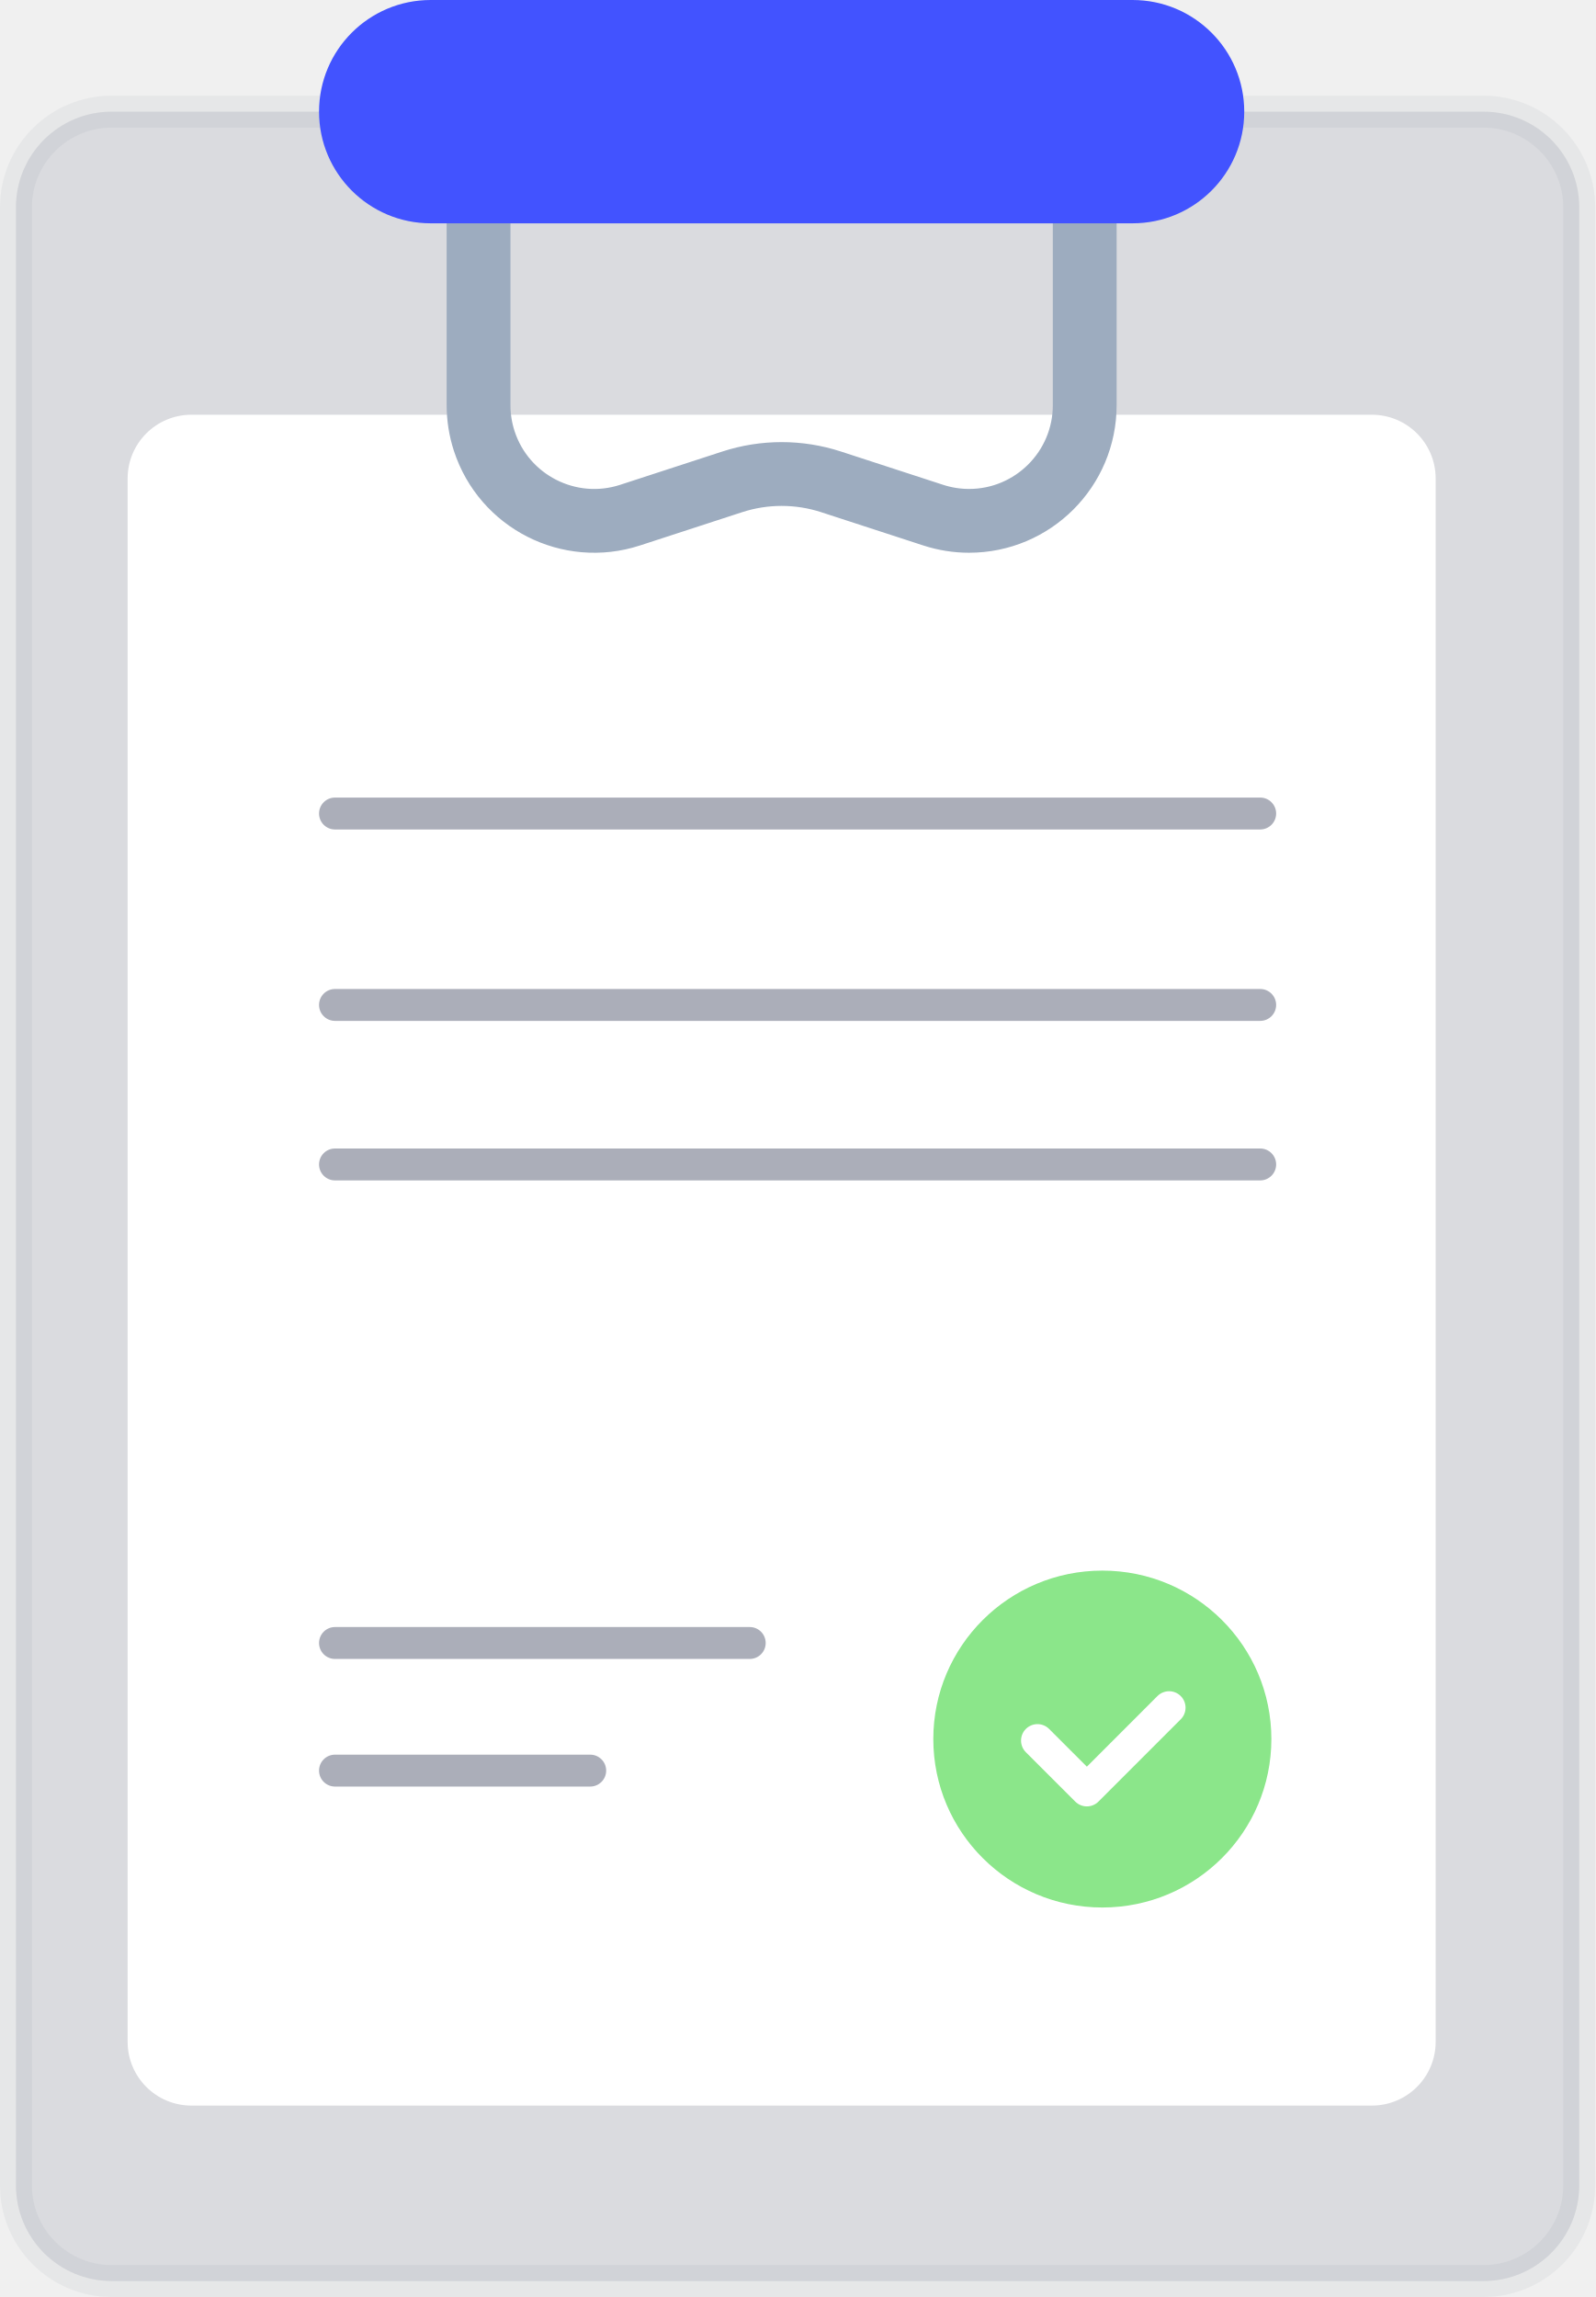
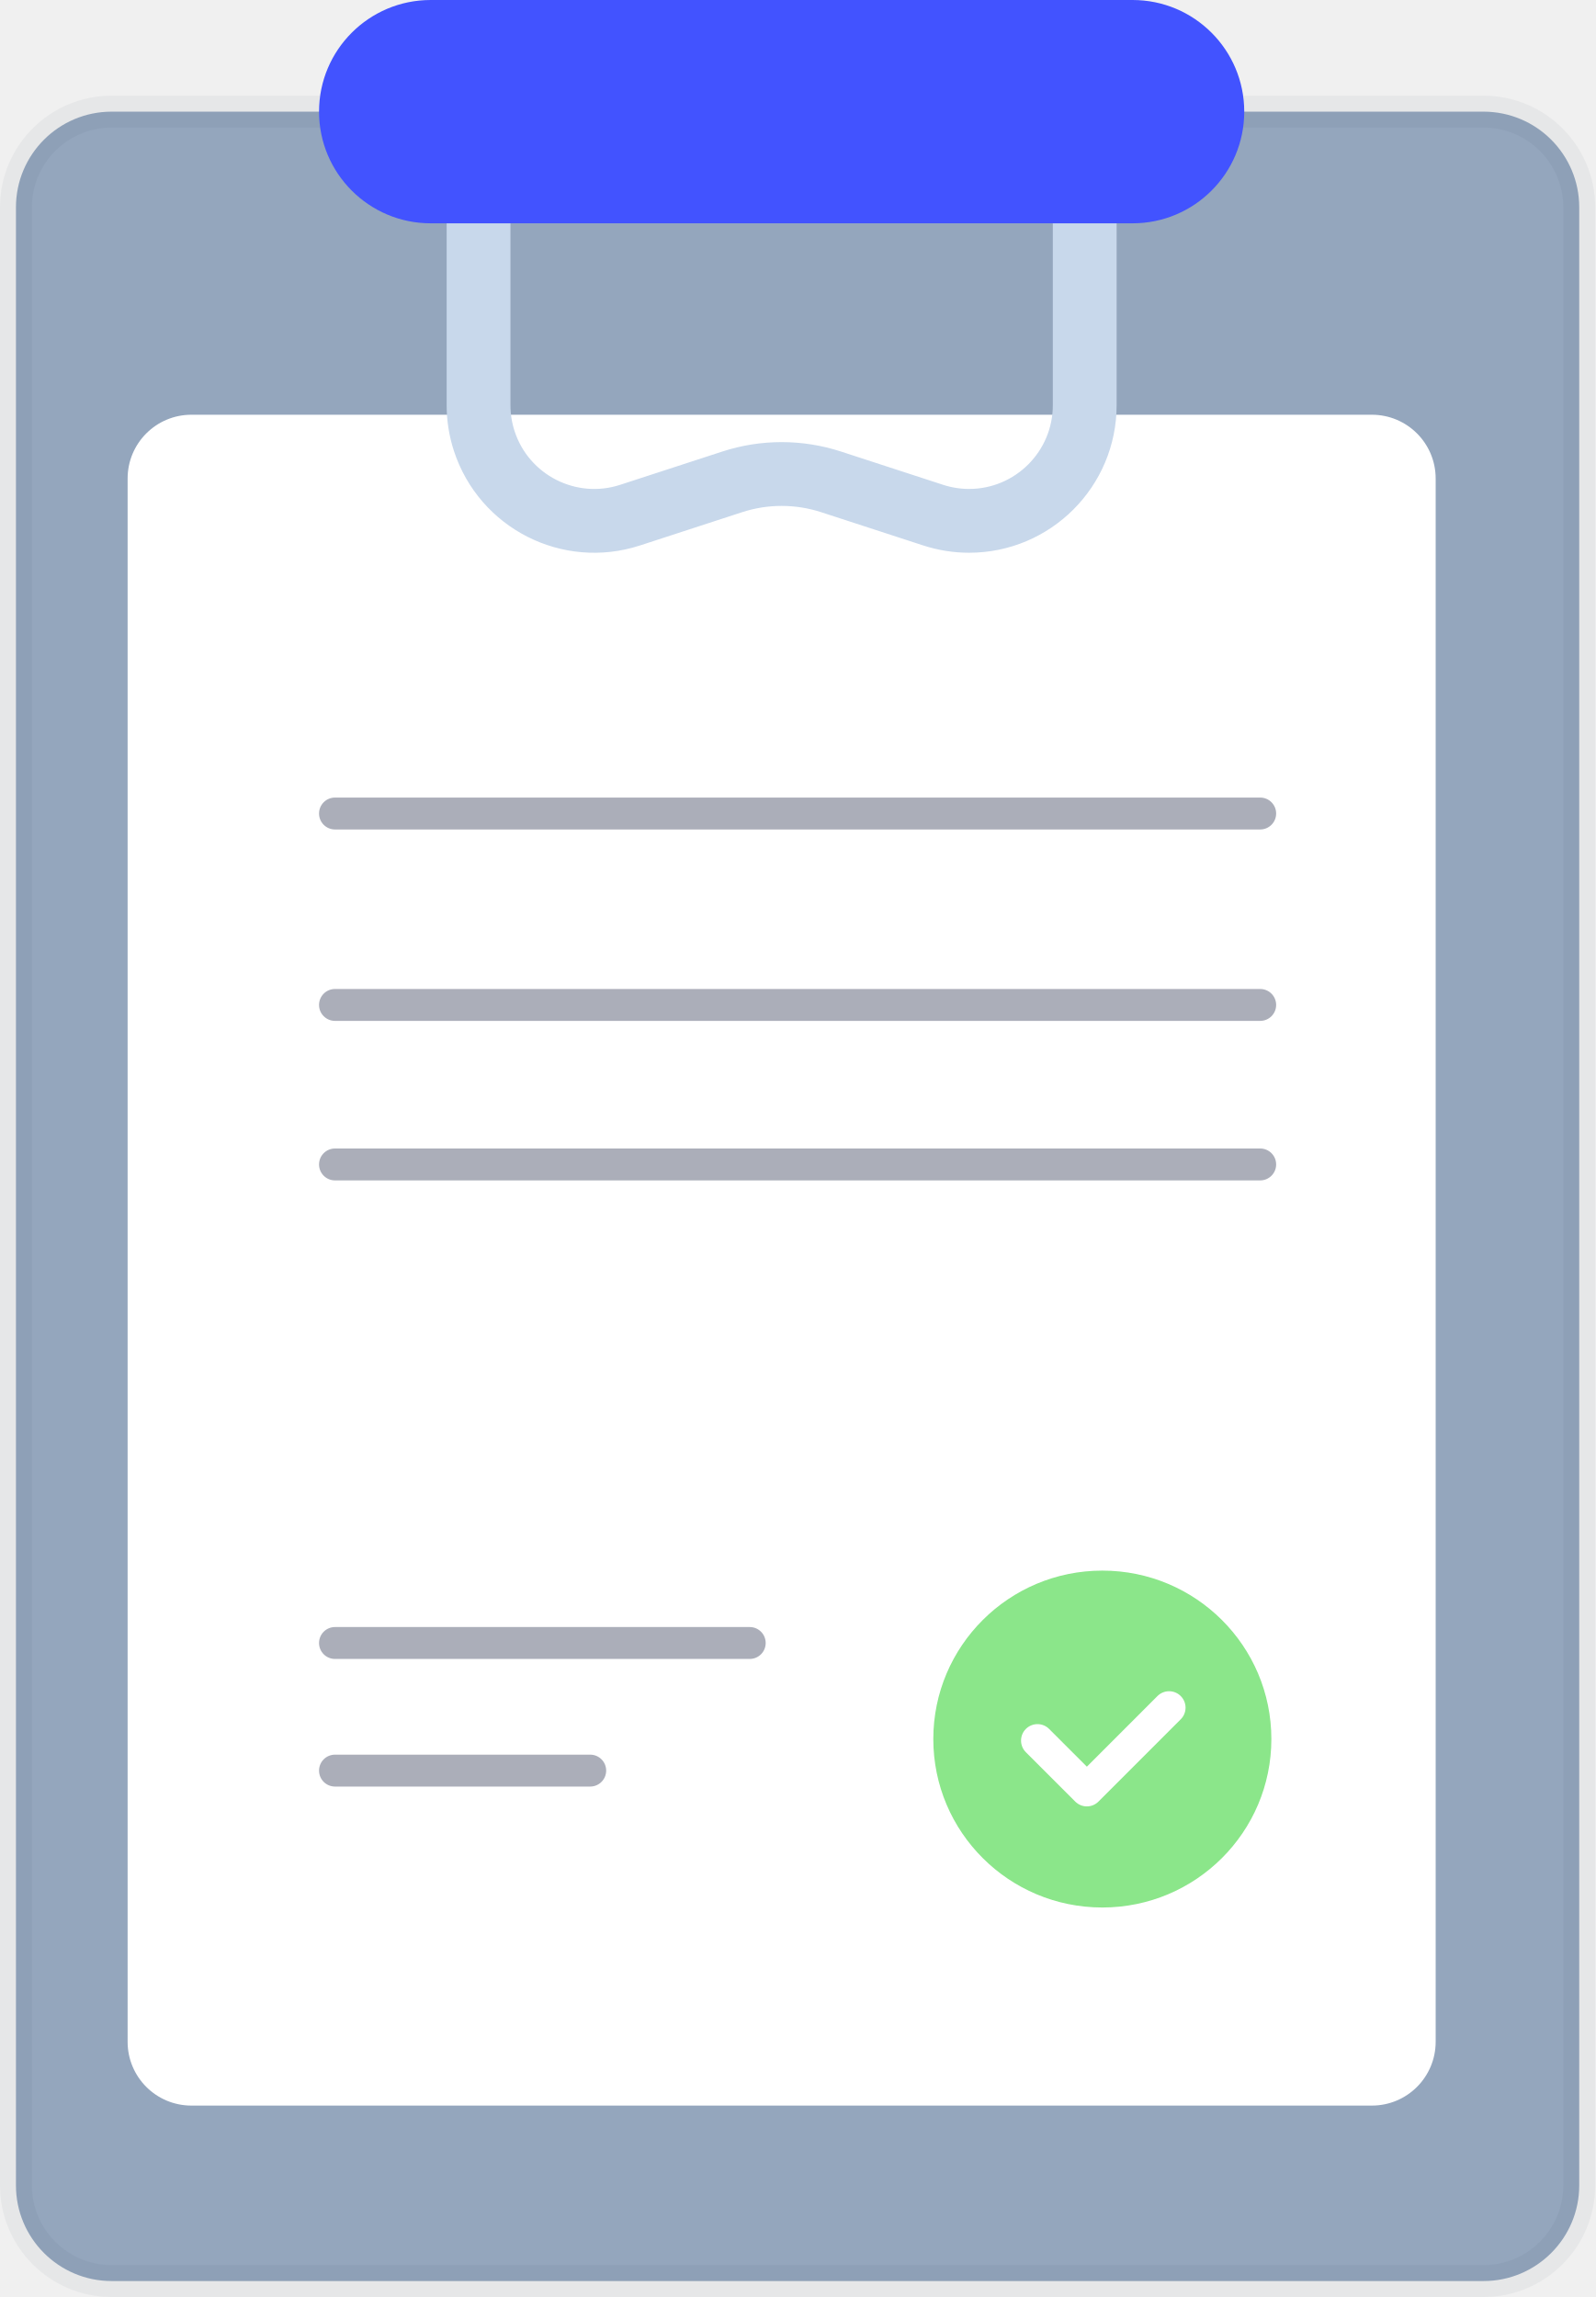
<svg xmlns="http://www.w3.org/2000/svg" width="50px" height="72px" viewBox="0 0 50 72" version="1.1">
-   <g id="Storyflow" stroke="none" stroke-width="1" fill="none" fill-rule="evenodd">
-     <g id="Login" transform="translate(-723, -408)">
-       <g id="Group-4" transform="translate(723, 355)">
-         <g id="Artwork" transform="translate(0, 53)">
-           <rect id="Rectangle" stroke-opacity="0.047" stroke="#1B3554" fill-opacity="0.138" fill="#535C7A" x="0.5" y="3.5" width="49" height="68" rx="3" />
-           <path d="M6,13 L43,13 C44.105,13 45,13.895 45,15 L45,64 C45,65.105 44.105,66 43,66 L6,66 C4.895,66 4,65.105 4,64 L4,15 C4,13.895 4.895,13 6,13 Z" id="Rectangle-Copy" fill="#FFFFFF" />
-           <g id="Group" transform="translate(29, 49)">
-             <ellipse id="Oval-8" fill="#8BE68A" cx="5.552" cy="5.511" rx="5.298" ry="5.28" />
-             <path d="M4.702,7.47 C4.803,7.571 4.935,7.622 5.067,7.622 C5.199,7.622 5.33,7.571 5.431,7.47 L8.009,4.892 C8.211,4.691 8.211,4.365 8.009,4.163 C7.808,3.962 7.482,3.962 7.28,4.163 L5.067,6.377 L3.884,5.194 C3.683,4.993 3.357,4.993 3.155,5.194 C2.954,5.396 2.954,5.722 3.155,5.924 L4.702,7.47 Z" id="Shape" fill="#FFFFFF" fill-rule="nonzero" />
-           </g>
-           <rect id="Rectangle-3" fill="#ABAEB9" x="10" y="25" width="30" height="1" rx="0.5" />
-           <rect id="Rectangle-3-Copy" fill="#ABAEB9" x="10" y="31" width="30" height="1" rx="0.5" />
-           <rect id="Rectangle-3-Copy-2" fill="#ABAEB9" x="10" y="36" width="30" height="1" rx="0.5" />
-           <rect id="Rectangle-3-Copy-3" fill="#ABAEB9" x="10" y="51" width="14" height="1" rx="0.5" />
-           <rect id="Rectangle-3-Copy-4" fill="#ABAEB9" x="10" y="55" width="9" height="1" rx="0.5" />
-           <path d="M15,6 L34,6 L34,12.699 C34,14.702 32.376,16.326 30.374,16.326 C29.992,16.326 29.613,16.265 29.25,16.147 L26.049,15.104 C25.042,14.776 23.958,14.776 22.951,15.104 L19.75,16.147 C17.846,16.768 15.799,15.727 15.178,13.823 C15.06,13.46 15,13.081 15,12.699 L15,6 Z" id="Rectangle-Copy-3" stroke="#9DACBF" stroke-width="2" />
-           <rect id="Rectangle-Copy-2" fill="#4253FF" x="10" y="0" width="29" height="7" rx="3.5" />
-         </g>
+   <g id="Page-1" stroke="none" stroke-width="1" fill="none" fill-rule="evenodd">
+     <g id="clipboard-icon">
+       <rect id="Rectangle" stroke-opacity="0.047" stroke="#1B3554" fill="#94A6BD" x="0.5" y="3.5" width="49" height="68" rx="3" />
+       <path d="M6,13 L43,13 C44.105,13 45,13.895 45,15 L45,64 C45,65.105 44.105,66 43,66 L6,66 C4.895,66 4,65.105 4,64 L4,15 C4,13.895 4.895,13 6,13 Z" id="Rectangle-Copy" fill="#FFFFFF" />
+       <g id="Group" transform="translate(29, 49)">
+         <ellipse id="Oval-8" fill="#8BE68A" cx="5.552" cy="5.511" rx="5.298" ry="5.28" />
+         <path d="M4.702,7.47 C4.803,7.571 4.935,7.622 5.067,7.622 C5.199,7.622 5.33,7.571 5.431,7.47 L8.009,4.892 C8.211,4.691 8.211,4.365 8.009,4.163 C7.808,3.962 7.482,3.962 7.28,4.163 L5.067,6.377 L3.884,5.194 C3.683,4.993 3.357,4.993 3.155,5.194 C2.954,5.396 2.954,5.722 3.155,5.924 L4.702,7.47 Z" id="Shape" fill="#FFFFFF" />
      </g>
+       <rect id="Rectangle-3" fill="#ABAEB9" x="10" y="25" width="30" height="1" rx="0.5" />
+       <rect id="Rectangle-3-Copy" fill="#ABAEB9" x="10" y="31" width="30" height="1" rx="0.5" />
+       <rect id="Rectangle-3-Copy-2" fill="#ABAEB9" x="10" y="36" width="30" height="1" rx="0.5" />
+       <rect id="Rectangle-3-Copy-3" fill="#ABAEB9" x="10" y="51" width="14" height="1" rx="0.5" />
+       <rect id="Rectangle-3-Copy-4" fill="#ABAEB9" x="10" y="55" width="9" height="1" rx="0.5" />
+       <path d="M15,6 L34,6 L34,12.699 C34,14.702 32.376,16.326 30.374,16.326 C29.992,16.326 29.613,16.265 29.25,16.147 L26.049,15.104 C25.042,14.776 23.958,14.776 22.951,15.104 L19.75,16.147 C17.846,16.768 15.799,15.727 15.178,13.823 C15.06,13.46 15,13.081 15,12.699 L15,6 Z" id="Rectangle-Copy-3" stroke="#C8D8EB" stroke-width="2" />
+       <rect id="Rectangle-Copy-2" fill="#4253FF" x="10" y="0" width="29" height="7" rx="3.5" />
    </g>
  </g>
</svg>
